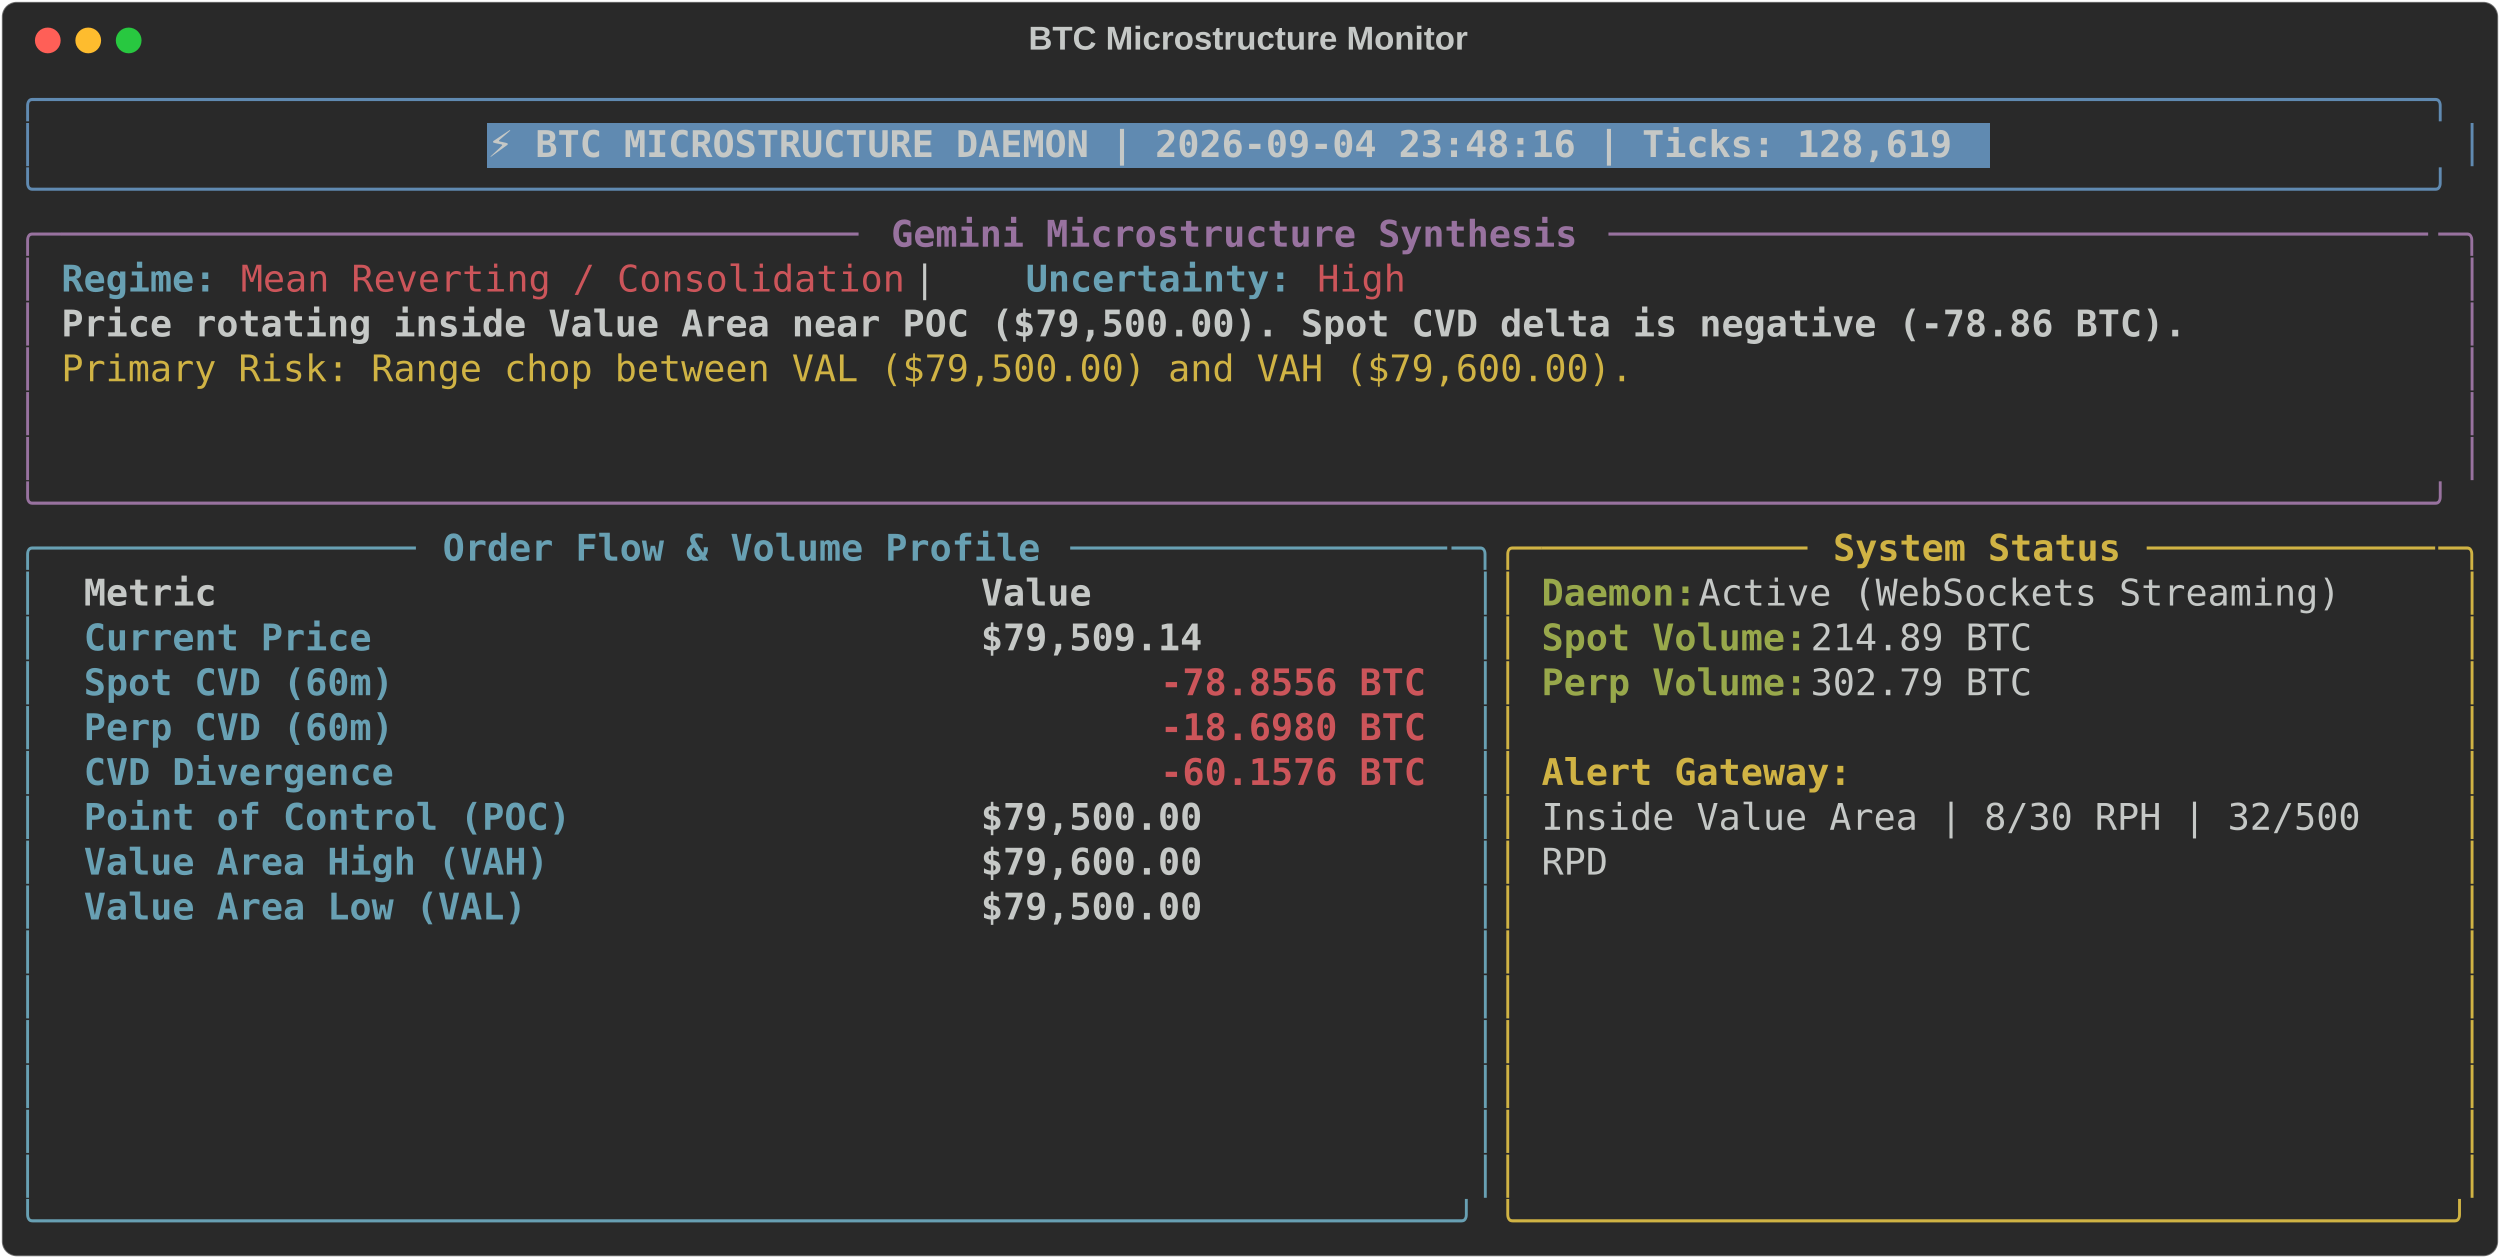
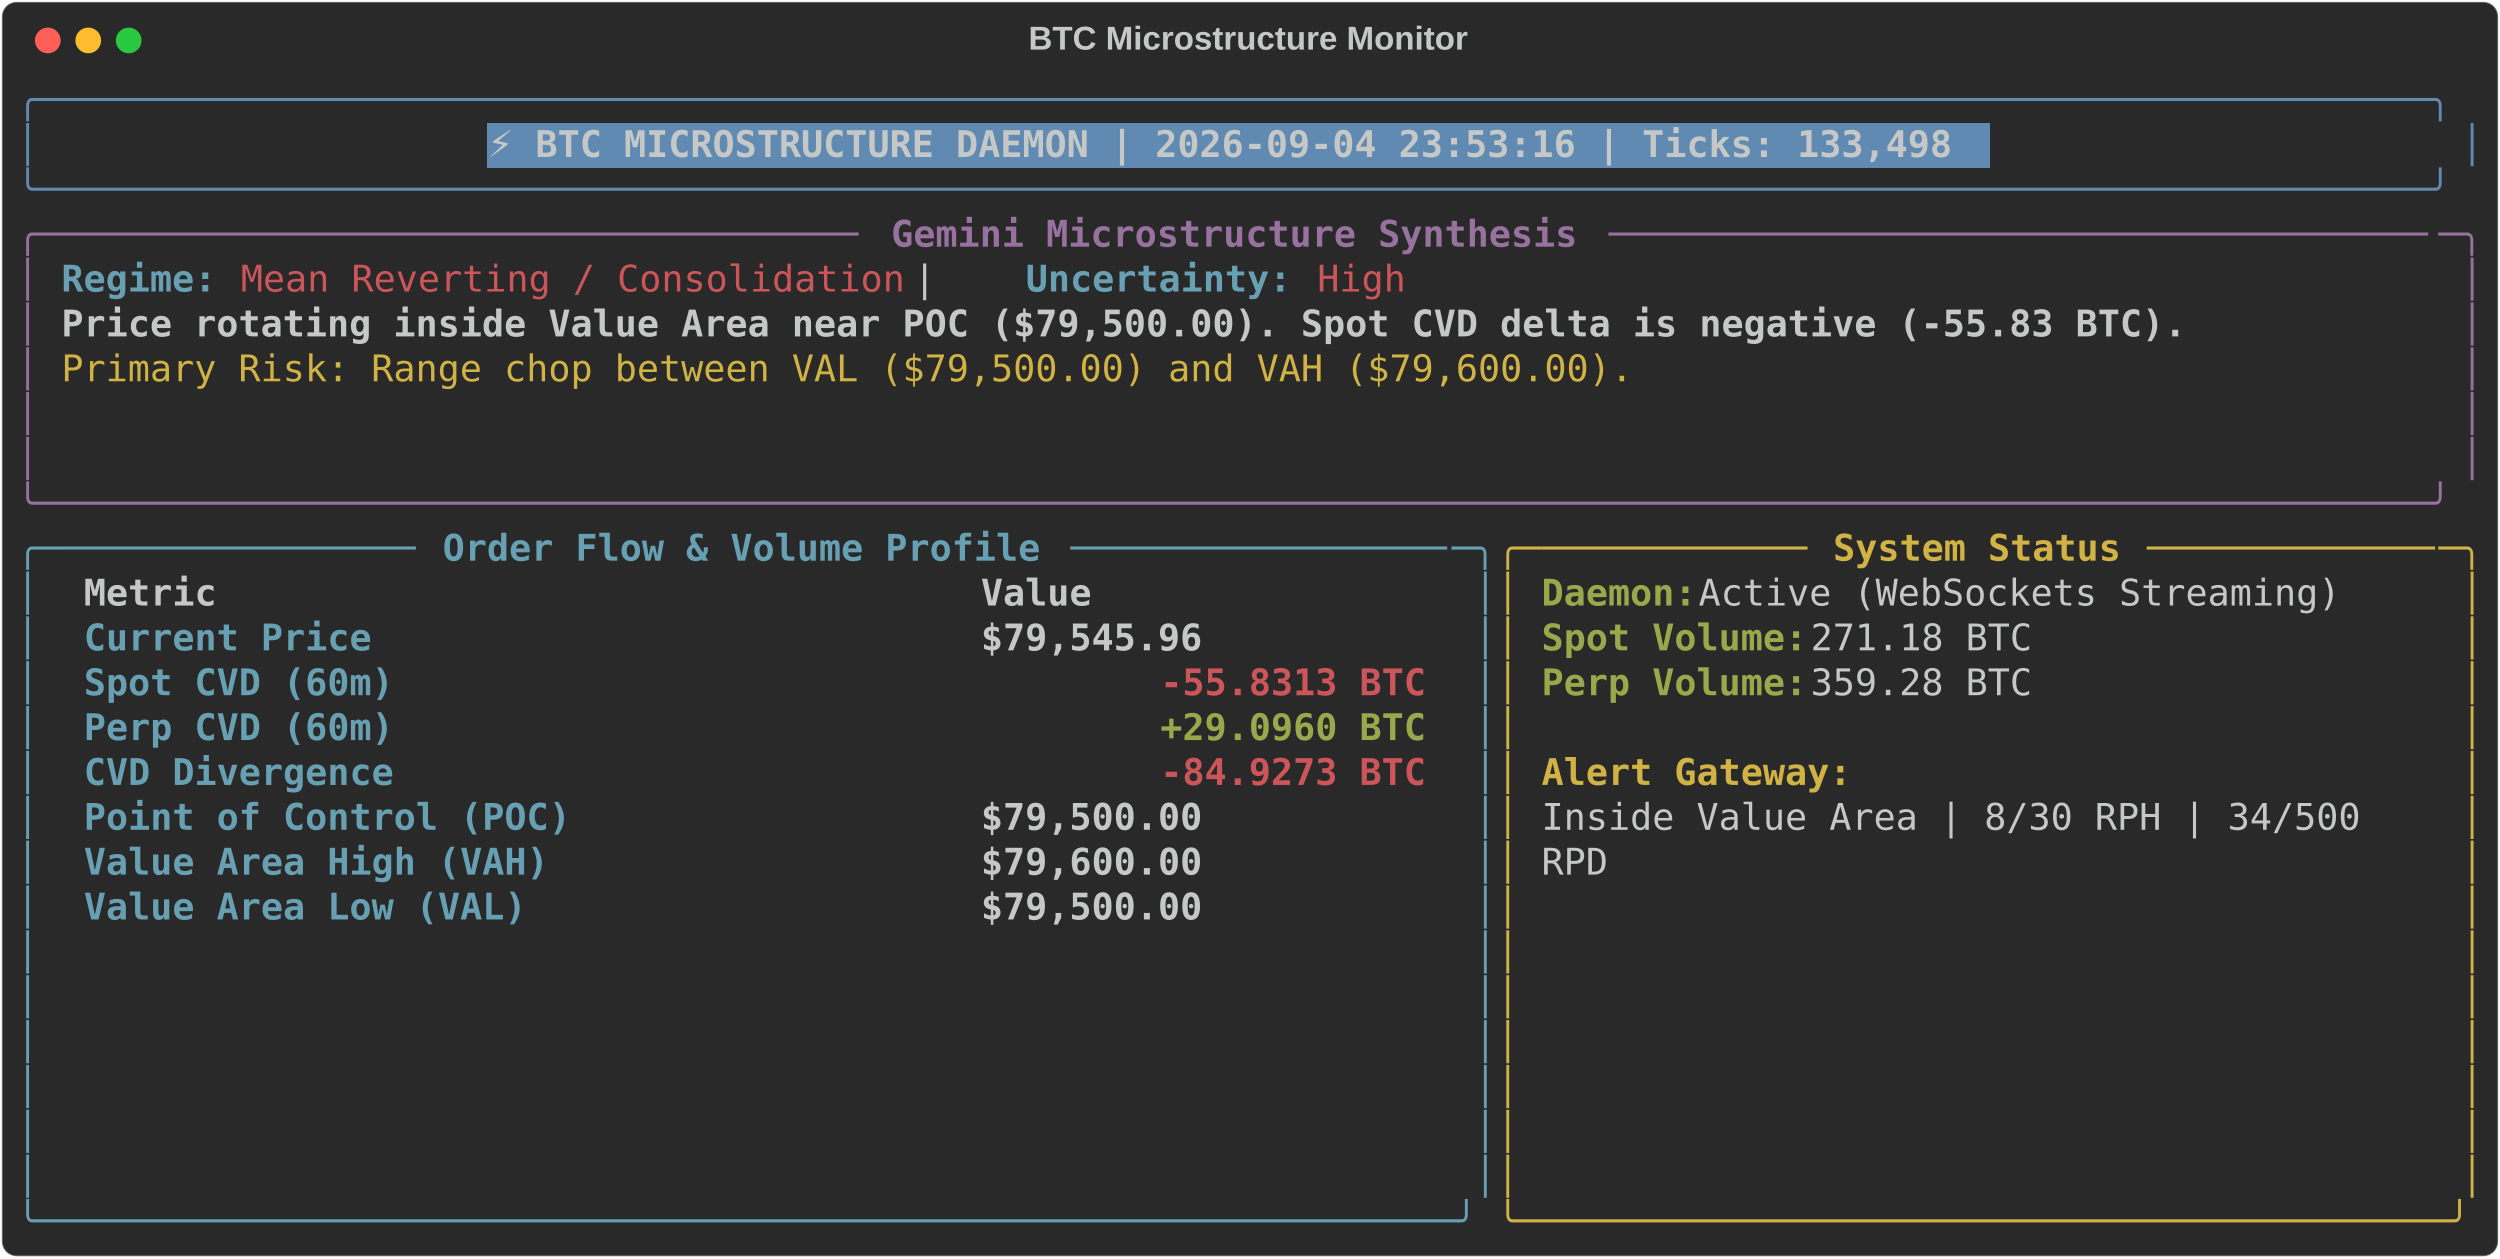
<svg xmlns="http://www.w3.org/2000/svg" class="rich-terminal" viewBox="0 0 1360 684.4">
  <style>

    @font-face {
        font-family: "Fira Code";
        src: local("FiraCode-Regular"),
                url("https://cdnjs.cloudflare.com/ajax/libs/firacode/6.2.0/woff2/FiraCode-Regular.woff2") format("woff2"),
                url("https://cdnjs.cloudflare.com/ajax/libs/firacode/6.2.0/woff/FiraCode-Regular.woff") format("woff");
        font-style: normal;
        font-weight: 400;
    }
    @font-face {
        font-family: "Fira Code";
        src: local("FiraCode-Bold"),
                url("https://cdnjs.cloudflare.com/ajax/libs/firacode/6.2.0/woff2/FiraCode-Bold.woff2") format("woff2"),
                url("https://cdnjs.cloudflare.com/ajax/libs/firacode/6.2.0/woff/FiraCode-Bold.woff") format("woff");
        font-style: bold;
        font-weight: 700;
    }

-     .terminal-1357337166-matrix {
+     .terminal-2498908953-matrix {
        font-family: Fira Code, monospace;
        font-size: 20px;
        line-height: 24.4px;
        font-variant-east-asian: full-width;
    }

-     .terminal-1357337166-title {
+     .terminal-2498908953-title {
        font-size: 18px;
        font-weight: bold;
        font-family: arial;
    }

-     .terminal-1357337166-r1 { fill: #608ab1 }
- .terminal-1357337166-r2 { fill: #c5c8c6 }
- .terminal-1357337166-r3 { fill: #c5c8c6;font-weight: bold }
- .terminal-1357337166-r4 { fill: #98729f }
- .terminal-1357337166-r5 { fill: #98729f;font-weight: bold }
- .terminal-1357337166-r6 { fill: #68a0b3;font-weight: bold }
- .terminal-1357337166-r7 { fill: #cc555a }
- .terminal-1357337166-r8 { fill: #d0b344 }
- .terminal-1357337166-r9 { fill: #68a0b3 }
- .terminal-1357337166-r10 { fill: #d0b344;font-weight: bold }
- .terminal-1357337166-r11 { fill: #98a84b;font-weight: bold }
- .terminal-1357337166-r12 { fill: #cc555a;font-weight: bold }
+     .terminal-2498908953-r1 { fill: #608ab1 }
+ .terminal-2498908953-r2 { fill: #c5c8c6 }
+ .terminal-2498908953-r3 { fill: #c5c8c6;font-weight: bold }
+ .terminal-2498908953-r4 { fill: #98729f }
+ .terminal-2498908953-r5 { fill: #98729f;font-weight: bold }
+ .terminal-2498908953-r6 { fill: #68a0b3;font-weight: bold }
+ .terminal-2498908953-r7 { fill: #cc555a }
+ .terminal-2498908953-r8 { fill: #d0b344 }
+ .terminal-2498908953-r9 { fill: #68a0b3 }
+ .terminal-2498908953-r10 { fill: #d0b344;font-weight: bold }
+ .terminal-2498908953-r11 { fill: #98a84b;font-weight: bold }
+ .terminal-2498908953-r12 { fill: #cc555a;font-weight: bold }
    </style>
  <defs>
-     <clipPath id="terminal-1357337166-clip-terminal">
+     <clipPath id="terminal-2498908953-clip-terminal">
      <rect x="0" y="0" width="1341.0" height="633.4" />
    </clipPath>
-     <clipPath id="terminal-1357337166-line-0">
+     <clipPath id="terminal-2498908953-line-0">
      <rect x="0" y="1.5" width="1342" height="24.65" />
    </clipPath>
-     <clipPath id="terminal-1357337166-line-1">
+     <clipPath id="terminal-2498908953-line-1">
      <rect x="0" y="25.9" width="1342" height="24.65" />
    </clipPath>
-     <clipPath id="terminal-1357337166-line-2">
+     <clipPath id="terminal-2498908953-line-2">
      <rect x="0" y="50.3" width="1342" height="24.65" />
    </clipPath>
-     <clipPath id="terminal-1357337166-line-3">
+     <clipPath id="terminal-2498908953-line-3">
      <rect x="0" y="74.7" width="1342" height="24.65" />
    </clipPath>
-     <clipPath id="terminal-1357337166-line-4">
+     <clipPath id="terminal-2498908953-line-4">
      <rect x="0" y="99.1" width="1342" height="24.65" />
    </clipPath>
-     <clipPath id="terminal-1357337166-line-5">
+     <clipPath id="terminal-2498908953-line-5">
      <rect x="0" y="123.5" width="1342" height="24.65" />
    </clipPath>
-     <clipPath id="terminal-1357337166-line-6">
+     <clipPath id="terminal-2498908953-line-6">
      <rect x="0" y="147.9" width="1342" height="24.65" />
    </clipPath>
-     <clipPath id="terminal-1357337166-line-7">
+     <clipPath id="terminal-2498908953-line-7">
      <rect x="0" y="172.3" width="1342" height="24.65" />
    </clipPath>
-     <clipPath id="terminal-1357337166-line-8">
+     <clipPath id="terminal-2498908953-line-8">
      <rect x="0" y="196.7" width="1342" height="24.65" />
    </clipPath>
-     <clipPath id="terminal-1357337166-line-9">
+     <clipPath id="terminal-2498908953-line-9">
      <rect x="0" y="221.1" width="1342" height="24.65" />
    </clipPath>
-     <clipPath id="terminal-1357337166-line-10">
+     <clipPath id="terminal-2498908953-line-10">
      <rect x="0" y="245.5" width="1342" height="24.65" />
    </clipPath>
-     <clipPath id="terminal-1357337166-line-11">
+     <clipPath id="terminal-2498908953-line-11">
      <rect x="0" y="269.9" width="1342" height="24.65" />
    </clipPath>
-     <clipPath id="terminal-1357337166-line-12">
+     <clipPath id="terminal-2498908953-line-12">
      <rect x="0" y="294.3" width="1342" height="24.65" />
    </clipPath>
-     <clipPath id="terminal-1357337166-line-13">
+     <clipPath id="terminal-2498908953-line-13">
      <rect x="0" y="318.7" width="1342" height="24.65" />
    </clipPath>
-     <clipPath id="terminal-1357337166-line-14">
+     <clipPath id="terminal-2498908953-line-14">
      <rect x="0" y="343.1" width="1342" height="24.65" />
    </clipPath>
-     <clipPath id="terminal-1357337166-line-15">
+     <clipPath id="terminal-2498908953-line-15">
      <rect x="0" y="367.5" width="1342" height="24.65" />
    </clipPath>
-     <clipPath id="terminal-1357337166-line-16">
+     <clipPath id="terminal-2498908953-line-16">
      <rect x="0" y="391.9" width="1342" height="24.65" />
    </clipPath>
-     <clipPath id="terminal-1357337166-line-17">
+     <clipPath id="terminal-2498908953-line-17">
      <rect x="0" y="416.3" width="1342" height="24.65" />
    </clipPath>
-     <clipPath id="terminal-1357337166-line-18">
+     <clipPath id="terminal-2498908953-line-18">
      <rect x="0" y="440.7" width="1342" height="24.65" />
    </clipPath>
-     <clipPath id="terminal-1357337166-line-19">
+     <clipPath id="terminal-2498908953-line-19">
      <rect x="0" y="465.1" width="1342" height="24.65" />
    </clipPath>
-     <clipPath id="terminal-1357337166-line-20">
+     <clipPath id="terminal-2498908953-line-20">
      <rect x="0" y="489.5" width="1342" height="24.65" />
    </clipPath>
-     <clipPath id="terminal-1357337166-line-21">
+     <clipPath id="terminal-2498908953-line-21">
      <rect x="0" y="513.9" width="1342" height="24.65" />
    </clipPath>
-     <clipPath id="terminal-1357337166-line-22">
+     <clipPath id="terminal-2498908953-line-22">
      <rect x="0" y="538.3" width="1342" height="24.65" />
    </clipPath>
-     <clipPath id="terminal-1357337166-line-23">
+     <clipPath id="terminal-2498908953-line-23">
      <rect x="0" y="562.7" width="1342" height="24.65" />
    </clipPath>
-     <clipPath id="terminal-1357337166-line-24">
+     <clipPath id="terminal-2498908953-line-24">
      <rect x="0" y="587.1" width="1342" height="24.65" />
    </clipPath>
  </defs>
  <rect fill="#292929" stroke="rgba(255,255,255,0.35)" stroke-width="1" x="1" y="1" width="1358" height="682.4" rx="8" />
-   <text class="terminal-1357337166-title" fill="#c5c8c6" text-anchor="middle" x="679" y="27">BTC Microstructure Monitor</text>
+   <text class="terminal-2498908953-title" fill="#c5c8c6" text-anchor="middle" x="679" y="27">BTC Microstructure Monitor</text>
  <g transform="translate(26,22)">
    <circle cx="0" cy="0" r="7" fill="#ff5f57" />
    <circle cx="22" cy="0" r="7" fill="#febc2e" />
    <circle cx="44" cy="0" r="7" fill="#28c840" />
  </g>
-   <g transform="translate(9, 41)" clip-path="url(#terminal-1357337166-clip-terminal)">
+   <g transform="translate(9, 41)" clip-path="url(#terminal-2498908953-clip-terminal)">
    <rect fill="#608ab1" x="256.2" y="25.9" width="817.4" height="24.65" shape-rendering="crispEdges" />
-     <g class="terminal-1357337166-matrix">
-       <text class="terminal-1357337166-r1" x="0" y="20" textLength="1342" clip-path="url(#terminal-1357337166-line-0)">╭────────────────────────────────────────────────────────────────────────────────────────────────────────────╮</text>
-       <text class="terminal-1357337166-r2" x="1342" y="20" textLength="12.2" clip-path="url(#terminal-1357337166-line-0)">
- </text>
-       <text class="terminal-1357337166-r1" x="0" y="44.4" textLength="12.2" clip-path="url(#terminal-1357337166-line-1)">│</text>
-       <text class="terminal-1357337166-r3" x="256.2" y="44.4" textLength="805.2" clip-path="url(#terminal-1357337166-line-1)">⚡ BTC MICROSTRUCTURE DAEMON | 2026-09-04 23:48:16 | Ticks: 128,619</text>
-       <text class="terminal-1357337166-r1" x="1329.8" y="44.4" textLength="12.2" clip-path="url(#terminal-1357337166-line-1)">│</text>
-       <text class="terminal-1357337166-r2" x="1342" y="44.4" textLength="12.2" clip-path="url(#terminal-1357337166-line-1)">
- </text>
-       <text class="terminal-1357337166-r1" x="0" y="68.8" textLength="1342" clip-path="url(#terminal-1357337166-line-2)">╰────────────────────────────────────────────────────────────────────────────────────────────────────────────╯</text>
-       <text class="terminal-1357337166-r2" x="1342" y="68.8" textLength="12.2" clip-path="url(#terminal-1357337166-line-2)">
- </text>
-       <text class="terminal-1357337166-r4" x="0" y="93.2" textLength="24.4" clip-path="url(#terminal-1357337166-line-3)">╭─</text>
-       <text class="terminal-1357337166-r4" x="24.4" y="93.2" textLength="439.2" clip-path="url(#terminal-1357337166-line-3)">────────────────────────────────────</text>
-       <text class="terminal-1357337166-r5" x="475.8" y="93.2" textLength="378.2" clip-path="url(#terminal-1357337166-line-3)">Gemini Microstructure Synthesis</text>
-       <text class="terminal-1357337166-r4" x="866.2" y="93.2" textLength="451.4" clip-path="url(#terminal-1357337166-line-3)">─────────────────────────────────────</text>
-       <text class="terminal-1357337166-r4" x="1317.6" y="93.2" textLength="24.4" clip-path="url(#terminal-1357337166-line-3)">─╮</text>
-       <text class="terminal-1357337166-r2" x="1342" y="93.2" textLength="12.2" clip-path="url(#terminal-1357337166-line-3)">
- </text>
-       <text class="terminal-1357337166-r4" x="0" y="117.6" textLength="12.2" clip-path="url(#terminal-1357337166-line-4)">│</text>
-       <text class="terminal-1357337166-r6" x="24.4" y="117.6" textLength="85.4" clip-path="url(#terminal-1357337166-line-4)">Regime:</text>
-       <text class="terminal-1357337166-r7" x="122" y="117.6" textLength="366" clip-path="url(#terminal-1357337166-line-4)">Mean Reverting / Consolidation</text>
-       <text class="terminal-1357337166-r2" x="488" y="117.6" textLength="61" clip-path="url(#terminal-1357337166-line-4)">  |  </text>
-       <text class="terminal-1357337166-r6" x="549" y="117.6" textLength="146.4" clip-path="url(#terminal-1357337166-line-4)">Uncertainty:</text>
-       <text class="terminal-1357337166-r7" x="707.6" y="117.6" textLength="48.8" clip-path="url(#terminal-1357337166-line-4)">High</text>
-       <text class="terminal-1357337166-r4" x="1329.8" y="117.6" textLength="12.2" clip-path="url(#terminal-1357337166-line-4)">│</text>
-       <text class="terminal-1357337166-r2" x="1342" y="117.6" textLength="12.2" clip-path="url(#terminal-1357337166-line-4)">
- </text>
-       <text class="terminal-1357337166-r4" x="0" y="142" textLength="12.2" clip-path="url(#terminal-1357337166-line-5)">│</text>
-       <text class="terminal-1357337166-r3" x="24.4" y="142" textLength="1171.2" clip-path="url(#terminal-1357337166-line-5)">Price rotating inside Value Area near POC ($79,500.00). Spot CVD delta is negative (-78.86 BTC).</text>
-       <text class="terminal-1357337166-r4" x="1329.8" y="142" textLength="12.2" clip-path="url(#terminal-1357337166-line-5)">│</text>
-       <text class="terminal-1357337166-r2" x="1342" y="142" textLength="12.2" clip-path="url(#terminal-1357337166-line-5)">
- </text>
-       <text class="terminal-1357337166-r4" x="0" y="166.4" textLength="12.2" clip-path="url(#terminal-1357337166-line-6)">│</text>
-       <text class="terminal-1357337166-r8" x="24.4" y="166.4" textLength="866.2" clip-path="url(#terminal-1357337166-line-6)">Primary Risk: Range chop between VAL ($79,500.00) and VAH ($79,600.00).</text>
-       <text class="terminal-1357337166-r4" x="1329.8" y="166.4" textLength="12.2" clip-path="url(#terminal-1357337166-line-6)">│</text>
-       <text class="terminal-1357337166-r2" x="1342" y="166.4" textLength="12.2" clip-path="url(#terminal-1357337166-line-6)">
- </text>
-       <text class="terminal-1357337166-r4" x="0" y="190.8" textLength="12.2" clip-path="url(#terminal-1357337166-line-7)">│</text>
-       <text class="terminal-1357337166-r4" x="1329.8" y="190.8" textLength="12.2" clip-path="url(#terminal-1357337166-line-7)">│</text>
-       <text class="terminal-1357337166-r2" x="1342" y="190.8" textLength="12.2" clip-path="url(#terminal-1357337166-line-7)">
- </text>
-       <text class="terminal-1357337166-r4" x="0" y="215.2" textLength="12.2" clip-path="url(#terminal-1357337166-line-8)">│</text>
-       <text class="terminal-1357337166-r4" x="1329.8" y="215.2" textLength="12.2" clip-path="url(#terminal-1357337166-line-8)">│</text>
-       <text class="terminal-1357337166-r2" x="1342" y="215.2" textLength="12.2" clip-path="url(#terminal-1357337166-line-8)">
- </text>
-       <text class="terminal-1357337166-r4" x="0" y="239.6" textLength="1342" clip-path="url(#terminal-1357337166-line-9)">╰────────────────────────────────────────────────────────────────────────────────────────────────────────────╯</text>
-       <text class="terminal-1357337166-r2" x="1342" y="239.6" textLength="12.2" clip-path="url(#terminal-1357337166-line-9)">
- </text>
-       <text class="terminal-1357337166-r9" x="0" y="264" textLength="24.4" clip-path="url(#terminal-1357337166-line-10)">╭─</text>
-       <text class="terminal-1357337166-r9" x="24.4" y="264" textLength="195.2" clip-path="url(#terminal-1357337166-line-10)">────────────────</text>
-       <text class="terminal-1357337166-r6" x="231.8" y="264" textLength="329.4" clip-path="url(#terminal-1357337166-line-10)">Order Flow &amp; Volume Profile</text>
-       <text class="terminal-1357337166-r9" x="573.4" y="264" textLength="207.4" clip-path="url(#terminal-1357337166-line-10)">─────────────────</text>
-       <text class="terminal-1357337166-r9" x="780.8" y="264" textLength="24.4" clip-path="url(#terminal-1357337166-line-10)">─╮</text>
-       <text class="terminal-1357337166-r8" x="805.2" y="264" textLength="24.4" clip-path="url(#terminal-1357337166-line-10)">╭─</text>
-       <text class="terminal-1357337166-r8" x="829.6" y="264" textLength="146.4" clip-path="url(#terminal-1357337166-line-10)">────────────</text>
-       <text class="terminal-1357337166-r10" x="988.2" y="264" textLength="158.6" clip-path="url(#terminal-1357337166-line-10)">System Status</text>
-       <text class="terminal-1357337166-r8" x="1159" y="264" textLength="158.6" clip-path="url(#terminal-1357337166-line-10)">─────────────</text>
-       <text class="terminal-1357337166-r8" x="1317.6" y="264" textLength="24.4" clip-path="url(#terminal-1357337166-line-10)">─╮</text>
-       <text class="terminal-1357337166-r2" x="1342" y="264" textLength="12.2" clip-path="url(#terminal-1357337166-line-10)">
- </text>
-       <text class="terminal-1357337166-r9" x="0" y="288.4" textLength="12.2" clip-path="url(#terminal-1357337166-line-11)">│</text>
-       <text class="terminal-1357337166-r3" x="36.6" y="288.4" textLength="463.6" clip-path="url(#terminal-1357337166-line-11)">Metric                                </text>
-       <text class="terminal-1357337166-r3" x="524.6" y="288.4" textLength="244" clip-path="url(#terminal-1357337166-line-11)">               Value</text>
-       <text class="terminal-1357337166-r9" x="793" y="288.4" textLength="12.2" clip-path="url(#terminal-1357337166-line-11)">│</text>
-       <text class="terminal-1357337166-r8" x="805.2" y="288.4" textLength="12.2" clip-path="url(#terminal-1357337166-line-11)">│</text>
-       <text class="terminal-1357337166-r11" x="829.6" y="288.4" textLength="85.4" clip-path="url(#terminal-1357337166-line-11)">Daemon:</text>
-       <text class="terminal-1357337166-r2" x="915" y="288.4" textLength="366" clip-path="url(#terminal-1357337166-line-11)"> Active (WebSockets Streaming)</text>
-       <text class="terminal-1357337166-r8" x="1329.8" y="288.4" textLength="12.2" clip-path="url(#terminal-1357337166-line-11)">│</text>
-       <text class="terminal-1357337166-r2" x="1342" y="288.4" textLength="12.2" clip-path="url(#terminal-1357337166-line-11)">
- </text>
-       <text class="terminal-1357337166-r9" x="0" y="312.8" textLength="12.2" clip-path="url(#terminal-1357337166-line-12)">│</text>
-       <text class="terminal-1357337166-r6" x="36.6" y="312.8" textLength="463.6" clip-path="url(#terminal-1357337166-line-12)">Current Price                         </text>
-       <text class="terminal-1357337166-r3" x="524.6" y="312.8" textLength="244" clip-path="url(#terminal-1357337166-line-12)">          $79,509.14</text>
-       <text class="terminal-1357337166-r9" x="793" y="312.8" textLength="12.2" clip-path="url(#terminal-1357337166-line-12)">│</text>
-       <text class="terminal-1357337166-r8" x="805.2" y="312.8" textLength="12.2" clip-path="url(#terminal-1357337166-line-12)">│</text>
-       <text class="terminal-1357337166-r11" x="829.6" y="312.8" textLength="146.4" clip-path="url(#terminal-1357337166-line-12)">Spot Volume:</text>
-       <text class="terminal-1357337166-r2" x="976" y="312.8" textLength="134.2" clip-path="url(#terminal-1357337166-line-12)"> 214.89 BTC</text>
-       <text class="terminal-1357337166-r8" x="1329.8" y="312.8" textLength="12.2" clip-path="url(#terminal-1357337166-line-12)">│</text>
-       <text class="terminal-1357337166-r2" x="1342" y="312.8" textLength="12.2" clip-path="url(#terminal-1357337166-line-12)">
- </text>
-       <text class="terminal-1357337166-r9" x="0" y="337.2" textLength="12.2" clip-path="url(#terminal-1357337166-line-13)">│</text>
-       <text class="terminal-1357337166-r6" x="36.6" y="337.2" textLength="463.6" clip-path="url(#terminal-1357337166-line-13)">Spot CVD (60m)                        </text>
-       <text class="terminal-1357337166-r12" x="622.2" y="337.2" textLength="146.4" clip-path="url(#terminal-1357337166-line-13)">-78.8556 BTC</text>
-       <text class="terminal-1357337166-r9" x="793" y="337.2" textLength="12.2" clip-path="url(#terminal-1357337166-line-13)">│</text>
-       <text class="terminal-1357337166-r8" x="805.2" y="337.2" textLength="12.2" clip-path="url(#terminal-1357337166-line-13)">│</text>
-       <text class="terminal-1357337166-r11" x="829.6" y="337.2" textLength="146.4" clip-path="url(#terminal-1357337166-line-13)">Perp Volume:</text>
-       <text class="terminal-1357337166-r2" x="976" y="337.2" textLength="134.2" clip-path="url(#terminal-1357337166-line-13)"> 302.79 BTC</text>
-       <text class="terminal-1357337166-r8" x="1329.8" y="337.2" textLength="12.2" clip-path="url(#terminal-1357337166-line-13)">│</text>
-       <text class="terminal-1357337166-r2" x="1342" y="337.2" textLength="12.2" clip-path="url(#terminal-1357337166-line-13)">
- </text>
-       <text class="terminal-1357337166-r9" x="0" y="361.6" textLength="12.2" clip-path="url(#terminal-1357337166-line-14)">│</text>
-       <text class="terminal-1357337166-r6" x="36.6" y="361.6" textLength="463.6" clip-path="url(#terminal-1357337166-line-14)">Perp CVD (60m)                        </text>
-       <text class="terminal-1357337166-r12" x="622.2" y="361.6" textLength="146.4" clip-path="url(#terminal-1357337166-line-14)">-18.6980 BTC</text>
-       <text class="terminal-1357337166-r9" x="793" y="361.6" textLength="12.2" clip-path="url(#terminal-1357337166-line-14)">│</text>
-       <text class="terminal-1357337166-r8" x="805.2" y="361.6" textLength="12.2" clip-path="url(#terminal-1357337166-line-14)">│</text>
-       <text class="terminal-1357337166-r8" x="1329.8" y="361.6" textLength="12.2" clip-path="url(#terminal-1357337166-line-14)">│</text>
-       <text class="terminal-1357337166-r2" x="1342" y="361.6" textLength="12.2" clip-path="url(#terminal-1357337166-line-14)">
- </text>
-       <text class="terminal-1357337166-r9" x="0" y="386" textLength="12.2" clip-path="url(#terminal-1357337166-line-15)">│</text>
-       <text class="terminal-1357337166-r6" x="36.6" y="386" textLength="463.6" clip-path="url(#terminal-1357337166-line-15)">CVD Divergence                        </text>
-       <text class="terminal-1357337166-r12" x="622.2" y="386" textLength="146.4" clip-path="url(#terminal-1357337166-line-15)">-60.1576 BTC</text>
-       <text class="terminal-1357337166-r9" x="793" y="386" textLength="12.2" clip-path="url(#terminal-1357337166-line-15)">│</text>
-       <text class="terminal-1357337166-r8" x="805.2" y="386" textLength="12.2" clip-path="url(#terminal-1357337166-line-15)">│</text>
-       <text class="terminal-1357337166-r10" x="829.6" y="386" textLength="170.8" clip-path="url(#terminal-1357337166-line-15)">Alert Gateway:</text>
-       <text class="terminal-1357337166-r8" x="1329.8" y="386" textLength="12.2" clip-path="url(#terminal-1357337166-line-15)">│</text>
-       <text class="terminal-1357337166-r2" x="1342" y="386" textLength="12.2" clip-path="url(#terminal-1357337166-line-15)">
- </text>
-       <text class="terminal-1357337166-r9" x="0" y="410.4" textLength="12.2" clip-path="url(#terminal-1357337166-line-16)">│</text>
-       <text class="terminal-1357337166-r6" x="36.6" y="410.4" textLength="463.6" clip-path="url(#terminal-1357337166-line-16)">Point of Control (POC)                </text>
-       <text class="terminal-1357337166-r3" x="524.6" y="410.4" textLength="244" clip-path="url(#terminal-1357337166-line-16)">          $79,500.00</text>
-       <text class="terminal-1357337166-r9" x="793" y="410.4" textLength="12.2" clip-path="url(#terminal-1357337166-line-16)">│</text>
-       <text class="terminal-1357337166-r8" x="805.2" y="410.4" textLength="12.2" clip-path="url(#terminal-1357337166-line-16)">│</text>
-       <text class="terminal-1357337166-r2" x="829.6" y="410.4" textLength="463.6" clip-path="url(#terminal-1357337166-line-16)">Inside Value Area | 8/30 RPH | 32/500 </text>
-       <text class="terminal-1357337166-r8" x="1329.8" y="410.4" textLength="12.2" clip-path="url(#terminal-1357337166-line-16)">│</text>
-       <text class="terminal-1357337166-r2" x="1342" y="410.4" textLength="12.2" clip-path="url(#terminal-1357337166-line-16)">
- </text>
-       <text class="terminal-1357337166-r9" x="0" y="434.8" textLength="12.2" clip-path="url(#terminal-1357337166-line-17)">│</text>
-       <text class="terminal-1357337166-r6" x="36.6" y="434.8" textLength="463.6" clip-path="url(#terminal-1357337166-line-17)">Value Area High (VAH)                 </text>
-       <text class="terminal-1357337166-r3" x="524.6" y="434.8" textLength="244" clip-path="url(#terminal-1357337166-line-17)">          $79,600.00</text>
-       <text class="terminal-1357337166-r9" x="793" y="434.8" textLength="12.2" clip-path="url(#terminal-1357337166-line-17)">│</text>
-       <text class="terminal-1357337166-r8" x="805.2" y="434.8" textLength="12.2" clip-path="url(#terminal-1357337166-line-17)">│</text>
-       <text class="terminal-1357337166-r2" x="829.6" y="434.8" textLength="36.6" clip-path="url(#terminal-1357337166-line-17)">RPD</text>
-       <text class="terminal-1357337166-r8" x="1329.8" y="434.8" textLength="12.2" clip-path="url(#terminal-1357337166-line-17)">│</text>
-       <text class="terminal-1357337166-r2" x="1342" y="434.8" textLength="12.2" clip-path="url(#terminal-1357337166-line-17)">
- </text>
-       <text class="terminal-1357337166-r9" x="0" y="459.2" textLength="12.2" clip-path="url(#terminal-1357337166-line-18)">│</text>
-       <text class="terminal-1357337166-r6" x="36.6" y="459.2" textLength="463.6" clip-path="url(#terminal-1357337166-line-18)">Value Area Low (VAL)                  </text>
-       <text class="terminal-1357337166-r3" x="524.6" y="459.2" textLength="244" clip-path="url(#terminal-1357337166-line-18)">          $79,500.00</text>
-       <text class="terminal-1357337166-r9" x="793" y="459.2" textLength="12.2" clip-path="url(#terminal-1357337166-line-18)">│</text>
-       <text class="terminal-1357337166-r8" x="805.2" y="459.2" textLength="12.2" clip-path="url(#terminal-1357337166-line-18)">│</text>
-       <text class="terminal-1357337166-r8" x="1329.8" y="459.2" textLength="12.2" clip-path="url(#terminal-1357337166-line-18)">│</text>
-       <text class="terminal-1357337166-r2" x="1342" y="459.2" textLength="12.2" clip-path="url(#terminal-1357337166-line-18)">
- </text>
-       <text class="terminal-1357337166-r9" x="0" y="483.6" textLength="12.2" clip-path="url(#terminal-1357337166-line-19)">│</text>
-       <text class="terminal-1357337166-r9" x="793" y="483.6" textLength="12.2" clip-path="url(#terminal-1357337166-line-19)">│</text>
-       <text class="terminal-1357337166-r8" x="805.2" y="483.6" textLength="12.2" clip-path="url(#terminal-1357337166-line-19)">│</text>
-       <text class="terminal-1357337166-r8" x="1329.8" y="483.6" textLength="12.2" clip-path="url(#terminal-1357337166-line-19)">│</text>
-       <text class="terminal-1357337166-r2" x="1342" y="483.6" textLength="12.2" clip-path="url(#terminal-1357337166-line-19)">
- </text>
-       <text class="terminal-1357337166-r9" x="0" y="508" textLength="12.2" clip-path="url(#terminal-1357337166-line-20)">│</text>
-       <text class="terminal-1357337166-r9" x="793" y="508" textLength="12.2" clip-path="url(#terminal-1357337166-line-20)">│</text>
-       <text class="terminal-1357337166-r8" x="805.2" y="508" textLength="12.2" clip-path="url(#terminal-1357337166-line-20)">│</text>
-       <text class="terminal-1357337166-r8" x="1329.8" y="508" textLength="12.2" clip-path="url(#terminal-1357337166-line-20)">│</text>
-       <text class="terminal-1357337166-r2" x="1342" y="508" textLength="12.2" clip-path="url(#terminal-1357337166-line-20)">
- </text>
-       <text class="terminal-1357337166-r9" x="0" y="532.4" textLength="12.2" clip-path="url(#terminal-1357337166-line-21)">│</text>
-       <text class="terminal-1357337166-r9" x="793" y="532.4" textLength="12.2" clip-path="url(#terminal-1357337166-line-21)">│</text>
-       <text class="terminal-1357337166-r8" x="805.2" y="532.4" textLength="12.2" clip-path="url(#terminal-1357337166-line-21)">│</text>
-       <text class="terminal-1357337166-r8" x="1329.8" y="532.4" textLength="12.2" clip-path="url(#terminal-1357337166-line-21)">│</text>
-       <text class="terminal-1357337166-r2" x="1342" y="532.4" textLength="12.2" clip-path="url(#terminal-1357337166-line-21)">
- </text>
-       <text class="terminal-1357337166-r9" x="0" y="556.8" textLength="12.2" clip-path="url(#terminal-1357337166-line-22)">│</text>
-       <text class="terminal-1357337166-r9" x="793" y="556.8" textLength="12.2" clip-path="url(#terminal-1357337166-line-22)">│</text>
-       <text class="terminal-1357337166-r8" x="805.2" y="556.8" textLength="12.2" clip-path="url(#terminal-1357337166-line-22)">│</text>
-       <text class="terminal-1357337166-r8" x="1329.8" y="556.8" textLength="12.2" clip-path="url(#terminal-1357337166-line-22)">│</text>
-       <text class="terminal-1357337166-r2" x="1342" y="556.8" textLength="12.2" clip-path="url(#terminal-1357337166-line-22)">
- </text>
-       <text class="terminal-1357337166-r9" x="0" y="581.2" textLength="12.2" clip-path="url(#terminal-1357337166-line-23)">│</text>
-       <text class="terminal-1357337166-r9" x="793" y="581.2" textLength="12.2" clip-path="url(#terminal-1357337166-line-23)">│</text>
-       <text class="terminal-1357337166-r8" x="805.2" y="581.2" textLength="12.2" clip-path="url(#terminal-1357337166-line-23)">│</text>
-       <text class="terminal-1357337166-r8" x="1329.8" y="581.2" textLength="12.2" clip-path="url(#terminal-1357337166-line-23)">│</text>
-       <text class="terminal-1357337166-r2" x="1342" y="581.2" textLength="12.2" clip-path="url(#terminal-1357337166-line-23)">
- </text>
-       <text class="terminal-1357337166-r9" x="0" y="605.6" textLength="12.2" clip-path="url(#terminal-1357337166-line-24)">│</text>
-       <text class="terminal-1357337166-r9" x="793" y="605.6" textLength="12.2" clip-path="url(#terminal-1357337166-line-24)">│</text>
-       <text class="terminal-1357337166-r8" x="805.2" y="605.6" textLength="12.2" clip-path="url(#terminal-1357337166-line-24)">│</text>
-       <text class="terminal-1357337166-r8" x="1329.8" y="605.6" textLength="12.2" clip-path="url(#terminal-1357337166-line-24)">│</text>
-       <text class="terminal-1357337166-r2" x="1342" y="605.6" textLength="12.2" clip-path="url(#terminal-1357337166-line-24)">
- </text>
-       <text class="terminal-1357337166-r9" x="0" y="630" textLength="805.2" clip-path="url(#terminal-1357337166-line-25)">╰────────────────────────────────────────────────────────────────╯</text>
-       <text class="terminal-1357337166-r8" x="805.2" y="630" textLength="536.8" clip-path="url(#terminal-1357337166-line-25)">╰──────────────────────────────────────────╯</text>
-       <text class="terminal-1357337166-r2" x="1342" y="630" textLength="12.2" clip-path="url(#terminal-1357337166-line-25)">
+     <g class="terminal-2498908953-matrix">
+       <text class="terminal-2498908953-r1" x="0" y="20" textLength="1342" clip-path="url(#terminal-2498908953-line-0)">╭────────────────────────────────────────────────────────────────────────────────────────────────────────────╮</text>
+       <text class="terminal-2498908953-r2" x="1342" y="20" textLength="12.2" clip-path="url(#terminal-2498908953-line-0)">
+ </text>
+       <text class="terminal-2498908953-r1" x="0" y="44.4" textLength="12.2" clip-path="url(#terminal-2498908953-line-1)">│</text>
+       <text class="terminal-2498908953-r3" x="256.2" y="44.4" textLength="805.2" clip-path="url(#terminal-2498908953-line-1)">⚡ BTC MICROSTRUCTURE DAEMON | 2026-09-04 23:53:16 | Ticks: 133,498</text>
+       <text class="terminal-2498908953-r1" x="1329.8" y="44.4" textLength="12.2" clip-path="url(#terminal-2498908953-line-1)">│</text>
+       <text class="terminal-2498908953-r2" x="1342" y="44.4" textLength="12.2" clip-path="url(#terminal-2498908953-line-1)">
+ </text>
+       <text class="terminal-2498908953-r1" x="0" y="68.8" textLength="1342" clip-path="url(#terminal-2498908953-line-2)">╰────────────────────────────────────────────────────────────────────────────────────────────────────────────╯</text>
+       <text class="terminal-2498908953-r2" x="1342" y="68.8" textLength="12.2" clip-path="url(#terminal-2498908953-line-2)">
+ </text>
+       <text class="terminal-2498908953-r4" x="0" y="93.2" textLength="24.4" clip-path="url(#terminal-2498908953-line-3)">╭─</text>
+       <text class="terminal-2498908953-r4" x="24.4" y="93.2" textLength="439.2" clip-path="url(#terminal-2498908953-line-3)">────────────────────────────────────</text>
+       <text class="terminal-2498908953-r5" x="475.8" y="93.2" textLength="378.2" clip-path="url(#terminal-2498908953-line-3)">Gemini Microstructure Synthesis</text>
+       <text class="terminal-2498908953-r4" x="866.2" y="93.2" textLength="451.4" clip-path="url(#terminal-2498908953-line-3)">─────────────────────────────────────</text>
+       <text class="terminal-2498908953-r4" x="1317.6" y="93.2" textLength="24.4" clip-path="url(#terminal-2498908953-line-3)">─╮</text>
+       <text class="terminal-2498908953-r2" x="1342" y="93.2" textLength="12.2" clip-path="url(#terminal-2498908953-line-3)">
+ </text>
+       <text class="terminal-2498908953-r4" x="0" y="117.6" textLength="12.2" clip-path="url(#terminal-2498908953-line-4)">│</text>
+       <text class="terminal-2498908953-r6" x="24.4" y="117.6" textLength="85.4" clip-path="url(#terminal-2498908953-line-4)">Regime:</text>
+       <text class="terminal-2498908953-r7" x="122" y="117.6" textLength="366" clip-path="url(#terminal-2498908953-line-4)">Mean Reverting / Consolidation</text>
+       <text class="terminal-2498908953-r2" x="488" y="117.6" textLength="61" clip-path="url(#terminal-2498908953-line-4)">  |  </text>
+       <text class="terminal-2498908953-r6" x="549" y="117.6" textLength="146.4" clip-path="url(#terminal-2498908953-line-4)">Uncertainty:</text>
+       <text class="terminal-2498908953-r7" x="707.6" y="117.6" textLength="48.8" clip-path="url(#terminal-2498908953-line-4)">High</text>
+       <text class="terminal-2498908953-r4" x="1329.8" y="117.6" textLength="12.2" clip-path="url(#terminal-2498908953-line-4)">│</text>
+       <text class="terminal-2498908953-r2" x="1342" y="117.6" textLength="12.2" clip-path="url(#terminal-2498908953-line-4)">
+ </text>
+       <text class="terminal-2498908953-r4" x="0" y="142" textLength="12.2" clip-path="url(#terminal-2498908953-line-5)">│</text>
+       <text class="terminal-2498908953-r3" x="24.4" y="142" textLength="1171.2" clip-path="url(#terminal-2498908953-line-5)">Price rotating inside Value Area near POC ($79,500.00). Spot CVD delta is negative (-55.83 BTC).</text>
+       <text class="terminal-2498908953-r4" x="1329.8" y="142" textLength="12.2" clip-path="url(#terminal-2498908953-line-5)">│</text>
+       <text class="terminal-2498908953-r2" x="1342" y="142" textLength="12.2" clip-path="url(#terminal-2498908953-line-5)">
+ </text>
+       <text class="terminal-2498908953-r4" x="0" y="166.4" textLength="12.2" clip-path="url(#terminal-2498908953-line-6)">│</text>
+       <text class="terminal-2498908953-r8" x="24.4" y="166.4" textLength="866.2" clip-path="url(#terminal-2498908953-line-6)">Primary Risk: Range chop between VAL ($79,500.00) and VAH ($79,600.00).</text>
+       <text class="terminal-2498908953-r4" x="1329.8" y="166.4" textLength="12.2" clip-path="url(#terminal-2498908953-line-6)">│</text>
+       <text class="terminal-2498908953-r2" x="1342" y="166.4" textLength="12.2" clip-path="url(#terminal-2498908953-line-6)">
+ </text>
+       <text class="terminal-2498908953-r4" x="0" y="190.8" textLength="12.2" clip-path="url(#terminal-2498908953-line-7)">│</text>
+       <text class="terminal-2498908953-r4" x="1329.8" y="190.8" textLength="12.2" clip-path="url(#terminal-2498908953-line-7)">│</text>
+       <text class="terminal-2498908953-r2" x="1342" y="190.8" textLength="12.2" clip-path="url(#terminal-2498908953-line-7)">
+ </text>
+       <text class="terminal-2498908953-r4" x="0" y="215.2" textLength="12.2" clip-path="url(#terminal-2498908953-line-8)">│</text>
+       <text class="terminal-2498908953-r4" x="1329.8" y="215.2" textLength="12.2" clip-path="url(#terminal-2498908953-line-8)">│</text>
+       <text class="terminal-2498908953-r2" x="1342" y="215.2" textLength="12.2" clip-path="url(#terminal-2498908953-line-8)">
+ </text>
+       <text class="terminal-2498908953-r4" x="0" y="239.6" textLength="1342" clip-path="url(#terminal-2498908953-line-9)">╰────────────────────────────────────────────────────────────────────────────────────────────────────────────╯</text>
+       <text class="terminal-2498908953-r2" x="1342" y="239.6" textLength="12.2" clip-path="url(#terminal-2498908953-line-9)">
+ </text>
+       <text class="terminal-2498908953-r9" x="0" y="264" textLength="24.4" clip-path="url(#terminal-2498908953-line-10)">╭─</text>
+       <text class="terminal-2498908953-r9" x="24.4" y="264" textLength="195.2" clip-path="url(#terminal-2498908953-line-10)">────────────────</text>
+       <text class="terminal-2498908953-r6" x="231.8" y="264" textLength="329.4" clip-path="url(#terminal-2498908953-line-10)">Order Flow &amp; Volume Profile</text>
+       <text class="terminal-2498908953-r9" x="573.4" y="264" textLength="207.4" clip-path="url(#terminal-2498908953-line-10)">─────────────────</text>
+       <text class="terminal-2498908953-r9" x="780.8" y="264" textLength="24.4" clip-path="url(#terminal-2498908953-line-10)">─╮</text>
+       <text class="terminal-2498908953-r8" x="805.2" y="264" textLength="24.4" clip-path="url(#terminal-2498908953-line-10)">╭─</text>
+       <text class="terminal-2498908953-r8" x="829.6" y="264" textLength="146.4" clip-path="url(#terminal-2498908953-line-10)">────────────</text>
+       <text class="terminal-2498908953-r10" x="988.2" y="264" textLength="158.6" clip-path="url(#terminal-2498908953-line-10)">System Status</text>
+       <text class="terminal-2498908953-r8" x="1159" y="264" textLength="158.6" clip-path="url(#terminal-2498908953-line-10)">─────────────</text>
+       <text class="terminal-2498908953-r8" x="1317.6" y="264" textLength="24.4" clip-path="url(#terminal-2498908953-line-10)">─╮</text>
+       <text class="terminal-2498908953-r2" x="1342" y="264" textLength="12.2" clip-path="url(#terminal-2498908953-line-10)">
+ </text>
+       <text class="terminal-2498908953-r9" x="0" y="288.4" textLength="12.2" clip-path="url(#terminal-2498908953-line-11)">│</text>
+       <text class="terminal-2498908953-r3" x="36.6" y="288.4" textLength="463.6" clip-path="url(#terminal-2498908953-line-11)">Metric                                </text>
+       <text class="terminal-2498908953-r3" x="524.6" y="288.4" textLength="244" clip-path="url(#terminal-2498908953-line-11)">               Value</text>
+       <text class="terminal-2498908953-r9" x="793" y="288.4" textLength="12.2" clip-path="url(#terminal-2498908953-line-11)">│</text>
+       <text class="terminal-2498908953-r8" x="805.2" y="288.4" textLength="12.2" clip-path="url(#terminal-2498908953-line-11)">│</text>
+       <text class="terminal-2498908953-r11" x="829.6" y="288.4" textLength="85.4" clip-path="url(#terminal-2498908953-line-11)">Daemon:</text>
+       <text class="terminal-2498908953-r2" x="915" y="288.4" textLength="366" clip-path="url(#terminal-2498908953-line-11)"> Active (WebSockets Streaming)</text>
+       <text class="terminal-2498908953-r8" x="1329.8" y="288.4" textLength="12.2" clip-path="url(#terminal-2498908953-line-11)">│</text>
+       <text class="terminal-2498908953-r2" x="1342" y="288.4" textLength="12.2" clip-path="url(#terminal-2498908953-line-11)">
+ </text>
+       <text class="terminal-2498908953-r9" x="0" y="312.8" textLength="12.2" clip-path="url(#terminal-2498908953-line-12)">│</text>
+       <text class="terminal-2498908953-r6" x="36.6" y="312.8" textLength="463.6" clip-path="url(#terminal-2498908953-line-12)">Current Price                         </text>
+       <text class="terminal-2498908953-r3" x="524.6" y="312.8" textLength="244" clip-path="url(#terminal-2498908953-line-12)">          $79,545.96</text>
+       <text class="terminal-2498908953-r9" x="793" y="312.8" textLength="12.2" clip-path="url(#terminal-2498908953-line-12)">│</text>
+       <text class="terminal-2498908953-r8" x="805.2" y="312.8" textLength="12.2" clip-path="url(#terminal-2498908953-line-12)">│</text>
+       <text class="terminal-2498908953-r11" x="829.6" y="312.8" textLength="146.4" clip-path="url(#terminal-2498908953-line-12)">Spot Volume:</text>
+       <text class="terminal-2498908953-r2" x="976" y="312.8" textLength="134.2" clip-path="url(#terminal-2498908953-line-12)"> 271.18 BTC</text>
+       <text class="terminal-2498908953-r8" x="1329.8" y="312.8" textLength="12.2" clip-path="url(#terminal-2498908953-line-12)">│</text>
+       <text class="terminal-2498908953-r2" x="1342" y="312.8" textLength="12.2" clip-path="url(#terminal-2498908953-line-12)">
+ </text>
+       <text class="terminal-2498908953-r9" x="0" y="337.2" textLength="12.2" clip-path="url(#terminal-2498908953-line-13)">│</text>
+       <text class="terminal-2498908953-r6" x="36.6" y="337.2" textLength="463.6" clip-path="url(#terminal-2498908953-line-13)">Spot CVD (60m)                        </text>
+       <text class="terminal-2498908953-r12" x="622.2" y="337.2" textLength="146.4" clip-path="url(#terminal-2498908953-line-13)">-55.8313 BTC</text>
+       <text class="terminal-2498908953-r9" x="793" y="337.2" textLength="12.2" clip-path="url(#terminal-2498908953-line-13)">│</text>
+       <text class="terminal-2498908953-r8" x="805.2" y="337.2" textLength="12.2" clip-path="url(#terminal-2498908953-line-13)">│</text>
+       <text class="terminal-2498908953-r11" x="829.6" y="337.2" textLength="146.4" clip-path="url(#terminal-2498908953-line-13)">Perp Volume:</text>
+       <text class="terminal-2498908953-r2" x="976" y="337.2" textLength="134.2" clip-path="url(#terminal-2498908953-line-13)"> 359.28 BTC</text>
+       <text class="terminal-2498908953-r8" x="1329.8" y="337.2" textLength="12.2" clip-path="url(#terminal-2498908953-line-13)">│</text>
+       <text class="terminal-2498908953-r2" x="1342" y="337.2" textLength="12.2" clip-path="url(#terminal-2498908953-line-13)">
+ </text>
+       <text class="terminal-2498908953-r9" x="0" y="361.6" textLength="12.2" clip-path="url(#terminal-2498908953-line-14)">│</text>
+       <text class="terminal-2498908953-r6" x="36.6" y="361.6" textLength="463.6" clip-path="url(#terminal-2498908953-line-14)">Perp CVD (60m)                        </text>
+       <text class="terminal-2498908953-r11" x="622.2" y="361.6" textLength="146.4" clip-path="url(#terminal-2498908953-line-14)">+29.0960 BTC</text>
+       <text class="terminal-2498908953-r9" x="793" y="361.6" textLength="12.2" clip-path="url(#terminal-2498908953-line-14)">│</text>
+       <text class="terminal-2498908953-r8" x="805.2" y="361.6" textLength="12.2" clip-path="url(#terminal-2498908953-line-14)">│</text>
+       <text class="terminal-2498908953-r8" x="1329.8" y="361.6" textLength="12.2" clip-path="url(#terminal-2498908953-line-14)">│</text>
+       <text class="terminal-2498908953-r2" x="1342" y="361.6" textLength="12.2" clip-path="url(#terminal-2498908953-line-14)">
+ </text>
+       <text class="terminal-2498908953-r9" x="0" y="386" textLength="12.2" clip-path="url(#terminal-2498908953-line-15)">│</text>
+       <text class="terminal-2498908953-r6" x="36.6" y="386" textLength="463.6" clip-path="url(#terminal-2498908953-line-15)">CVD Divergence                        </text>
+       <text class="terminal-2498908953-r12" x="622.2" y="386" textLength="146.4" clip-path="url(#terminal-2498908953-line-15)">-84.9273 BTC</text>
+       <text class="terminal-2498908953-r9" x="793" y="386" textLength="12.2" clip-path="url(#terminal-2498908953-line-15)">│</text>
+       <text class="terminal-2498908953-r8" x="805.2" y="386" textLength="12.2" clip-path="url(#terminal-2498908953-line-15)">│</text>
+       <text class="terminal-2498908953-r10" x="829.6" y="386" textLength="170.8" clip-path="url(#terminal-2498908953-line-15)">Alert Gateway:</text>
+       <text class="terminal-2498908953-r8" x="1329.8" y="386" textLength="12.2" clip-path="url(#terminal-2498908953-line-15)">│</text>
+       <text class="terminal-2498908953-r2" x="1342" y="386" textLength="12.2" clip-path="url(#terminal-2498908953-line-15)">
+ </text>
+       <text class="terminal-2498908953-r9" x="0" y="410.4" textLength="12.2" clip-path="url(#terminal-2498908953-line-16)">│</text>
+       <text class="terminal-2498908953-r6" x="36.6" y="410.4" textLength="463.6" clip-path="url(#terminal-2498908953-line-16)">Point of Control (POC)                </text>
+       <text class="terminal-2498908953-r3" x="524.6" y="410.4" textLength="244" clip-path="url(#terminal-2498908953-line-16)">          $79,500.00</text>
+       <text class="terminal-2498908953-r9" x="793" y="410.4" textLength="12.2" clip-path="url(#terminal-2498908953-line-16)">│</text>
+       <text class="terminal-2498908953-r8" x="805.2" y="410.4" textLength="12.2" clip-path="url(#terminal-2498908953-line-16)">│</text>
+       <text class="terminal-2498908953-r2" x="829.6" y="410.4" textLength="463.6" clip-path="url(#terminal-2498908953-line-16)">Inside Value Area | 8/30 RPH | 34/500 </text>
+       <text class="terminal-2498908953-r8" x="1329.8" y="410.4" textLength="12.2" clip-path="url(#terminal-2498908953-line-16)">│</text>
+       <text class="terminal-2498908953-r2" x="1342" y="410.4" textLength="12.2" clip-path="url(#terminal-2498908953-line-16)">
+ </text>
+       <text class="terminal-2498908953-r9" x="0" y="434.8" textLength="12.2" clip-path="url(#terminal-2498908953-line-17)">│</text>
+       <text class="terminal-2498908953-r6" x="36.6" y="434.8" textLength="463.6" clip-path="url(#terminal-2498908953-line-17)">Value Area High (VAH)                 </text>
+       <text class="terminal-2498908953-r3" x="524.6" y="434.8" textLength="244" clip-path="url(#terminal-2498908953-line-17)">          $79,600.00</text>
+       <text class="terminal-2498908953-r9" x="793" y="434.8" textLength="12.2" clip-path="url(#terminal-2498908953-line-17)">│</text>
+       <text class="terminal-2498908953-r8" x="805.2" y="434.8" textLength="12.2" clip-path="url(#terminal-2498908953-line-17)">│</text>
+       <text class="terminal-2498908953-r2" x="829.6" y="434.8" textLength="36.6" clip-path="url(#terminal-2498908953-line-17)">RPD</text>
+       <text class="terminal-2498908953-r8" x="1329.8" y="434.8" textLength="12.2" clip-path="url(#terminal-2498908953-line-17)">│</text>
+       <text class="terminal-2498908953-r2" x="1342" y="434.8" textLength="12.2" clip-path="url(#terminal-2498908953-line-17)">
+ </text>
+       <text class="terminal-2498908953-r9" x="0" y="459.2" textLength="12.2" clip-path="url(#terminal-2498908953-line-18)">│</text>
+       <text class="terminal-2498908953-r6" x="36.6" y="459.2" textLength="463.6" clip-path="url(#terminal-2498908953-line-18)">Value Area Low (VAL)                  </text>
+       <text class="terminal-2498908953-r3" x="524.6" y="459.2" textLength="244" clip-path="url(#terminal-2498908953-line-18)">          $79,500.00</text>
+       <text class="terminal-2498908953-r9" x="793" y="459.2" textLength="12.2" clip-path="url(#terminal-2498908953-line-18)">│</text>
+       <text class="terminal-2498908953-r8" x="805.2" y="459.2" textLength="12.2" clip-path="url(#terminal-2498908953-line-18)">│</text>
+       <text class="terminal-2498908953-r8" x="1329.8" y="459.2" textLength="12.2" clip-path="url(#terminal-2498908953-line-18)">│</text>
+       <text class="terminal-2498908953-r2" x="1342" y="459.2" textLength="12.2" clip-path="url(#terminal-2498908953-line-18)">
+ </text>
+       <text class="terminal-2498908953-r9" x="0" y="483.6" textLength="12.2" clip-path="url(#terminal-2498908953-line-19)">│</text>
+       <text class="terminal-2498908953-r9" x="793" y="483.6" textLength="12.2" clip-path="url(#terminal-2498908953-line-19)">│</text>
+       <text class="terminal-2498908953-r8" x="805.2" y="483.6" textLength="12.2" clip-path="url(#terminal-2498908953-line-19)">│</text>
+       <text class="terminal-2498908953-r8" x="1329.8" y="483.6" textLength="12.2" clip-path="url(#terminal-2498908953-line-19)">│</text>
+       <text class="terminal-2498908953-r2" x="1342" y="483.6" textLength="12.2" clip-path="url(#terminal-2498908953-line-19)">
+ </text>
+       <text class="terminal-2498908953-r9" x="0" y="508" textLength="12.2" clip-path="url(#terminal-2498908953-line-20)">│</text>
+       <text class="terminal-2498908953-r9" x="793" y="508" textLength="12.2" clip-path="url(#terminal-2498908953-line-20)">│</text>
+       <text class="terminal-2498908953-r8" x="805.2" y="508" textLength="12.2" clip-path="url(#terminal-2498908953-line-20)">│</text>
+       <text class="terminal-2498908953-r8" x="1329.8" y="508" textLength="12.2" clip-path="url(#terminal-2498908953-line-20)">│</text>
+       <text class="terminal-2498908953-r2" x="1342" y="508" textLength="12.2" clip-path="url(#terminal-2498908953-line-20)">
+ </text>
+       <text class="terminal-2498908953-r9" x="0" y="532.4" textLength="12.2" clip-path="url(#terminal-2498908953-line-21)">│</text>
+       <text class="terminal-2498908953-r9" x="793" y="532.4" textLength="12.2" clip-path="url(#terminal-2498908953-line-21)">│</text>
+       <text class="terminal-2498908953-r8" x="805.2" y="532.4" textLength="12.2" clip-path="url(#terminal-2498908953-line-21)">│</text>
+       <text class="terminal-2498908953-r8" x="1329.8" y="532.4" textLength="12.2" clip-path="url(#terminal-2498908953-line-21)">│</text>
+       <text class="terminal-2498908953-r2" x="1342" y="532.4" textLength="12.2" clip-path="url(#terminal-2498908953-line-21)">
+ </text>
+       <text class="terminal-2498908953-r9" x="0" y="556.8" textLength="12.2" clip-path="url(#terminal-2498908953-line-22)">│</text>
+       <text class="terminal-2498908953-r9" x="793" y="556.8" textLength="12.2" clip-path="url(#terminal-2498908953-line-22)">│</text>
+       <text class="terminal-2498908953-r8" x="805.2" y="556.8" textLength="12.2" clip-path="url(#terminal-2498908953-line-22)">│</text>
+       <text class="terminal-2498908953-r8" x="1329.8" y="556.8" textLength="12.2" clip-path="url(#terminal-2498908953-line-22)">│</text>
+       <text class="terminal-2498908953-r2" x="1342" y="556.8" textLength="12.2" clip-path="url(#terminal-2498908953-line-22)">
+ </text>
+       <text class="terminal-2498908953-r9" x="0" y="581.2" textLength="12.2" clip-path="url(#terminal-2498908953-line-23)">│</text>
+       <text class="terminal-2498908953-r9" x="793" y="581.2" textLength="12.2" clip-path="url(#terminal-2498908953-line-23)">│</text>
+       <text class="terminal-2498908953-r8" x="805.2" y="581.2" textLength="12.2" clip-path="url(#terminal-2498908953-line-23)">│</text>
+       <text class="terminal-2498908953-r8" x="1329.8" y="581.2" textLength="12.2" clip-path="url(#terminal-2498908953-line-23)">│</text>
+       <text class="terminal-2498908953-r2" x="1342" y="581.2" textLength="12.2" clip-path="url(#terminal-2498908953-line-23)">
+ </text>
+       <text class="terminal-2498908953-r9" x="0" y="605.6" textLength="12.2" clip-path="url(#terminal-2498908953-line-24)">│</text>
+       <text class="terminal-2498908953-r9" x="793" y="605.6" textLength="12.2" clip-path="url(#terminal-2498908953-line-24)">│</text>
+       <text class="terminal-2498908953-r8" x="805.2" y="605.6" textLength="12.2" clip-path="url(#terminal-2498908953-line-24)">│</text>
+       <text class="terminal-2498908953-r8" x="1329.8" y="605.6" textLength="12.2" clip-path="url(#terminal-2498908953-line-24)">│</text>
+       <text class="terminal-2498908953-r2" x="1342" y="605.6" textLength="12.2" clip-path="url(#terminal-2498908953-line-24)">
+ </text>
+       <text class="terminal-2498908953-r9" x="0" y="630" textLength="805.2" clip-path="url(#terminal-2498908953-line-25)">╰────────────────────────────────────────────────────────────────╯</text>
+       <text class="terminal-2498908953-r8" x="805.2" y="630" textLength="536.8" clip-path="url(#terminal-2498908953-line-25)">╰──────────────────────────────────────────╯</text>
+       <text class="terminal-2498908953-r2" x="1342" y="630" textLength="12.2" clip-path="url(#terminal-2498908953-line-25)">
</text>
    </g>
  </g>
</svg>
